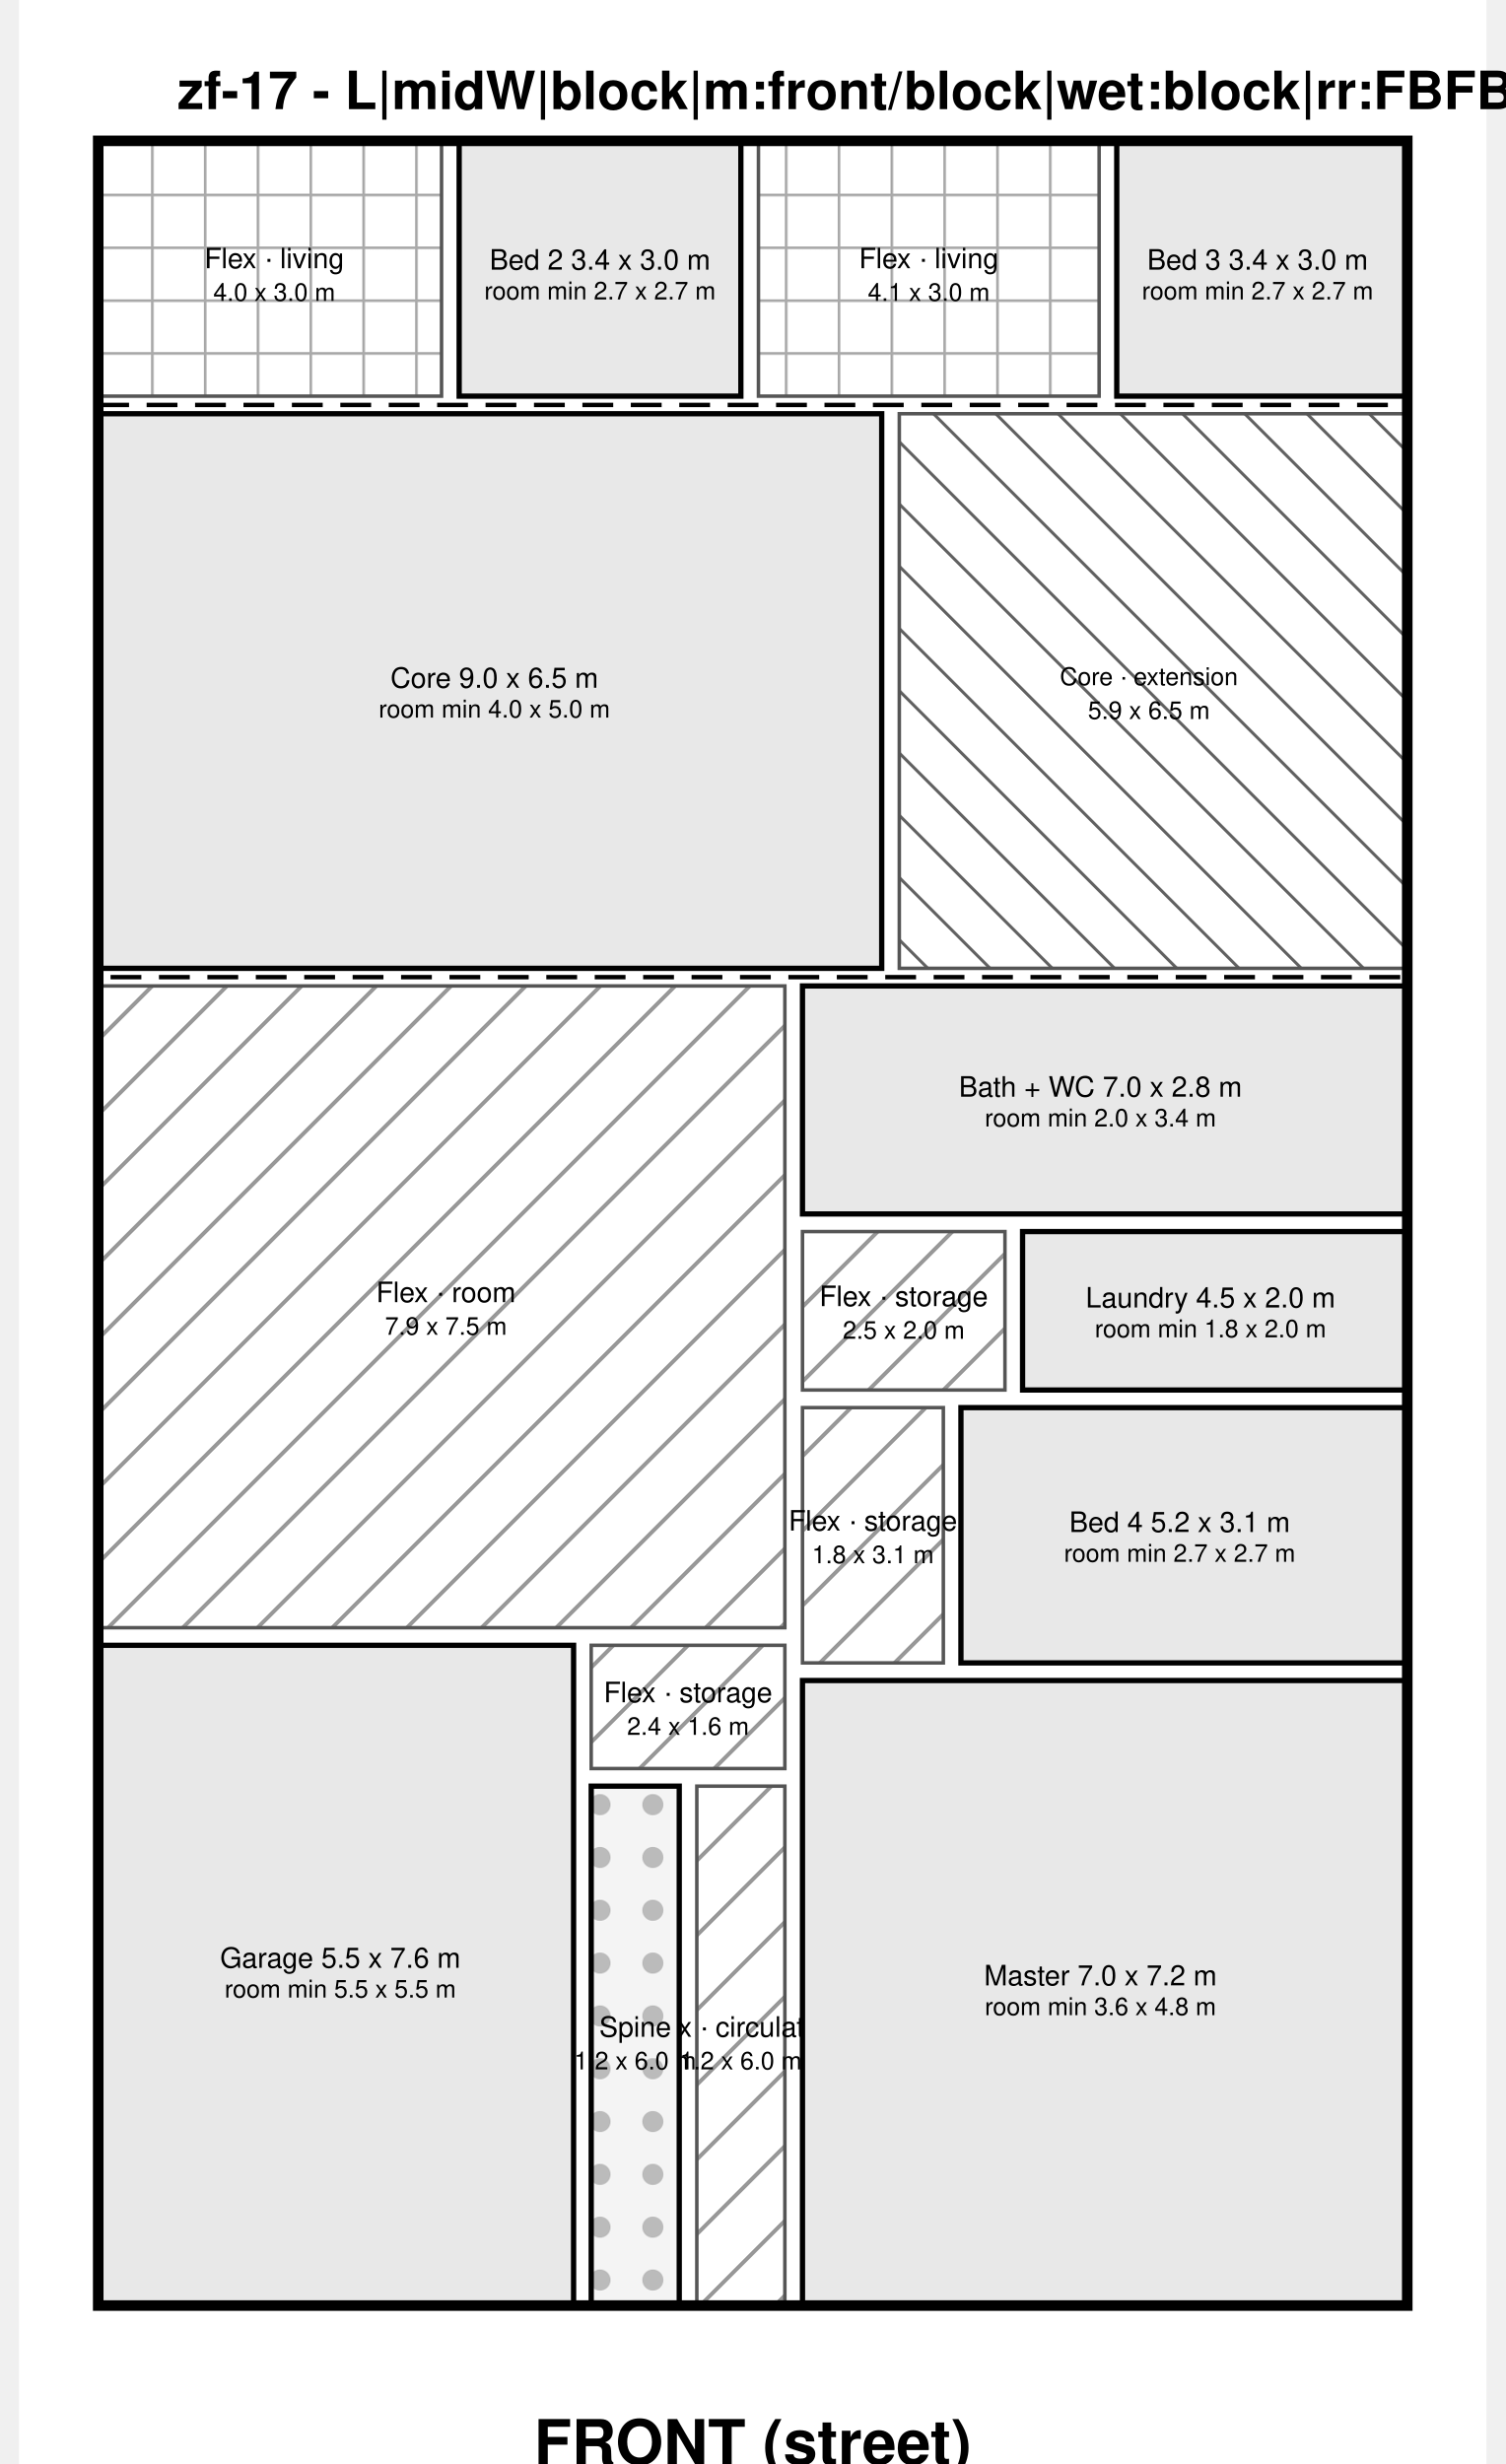
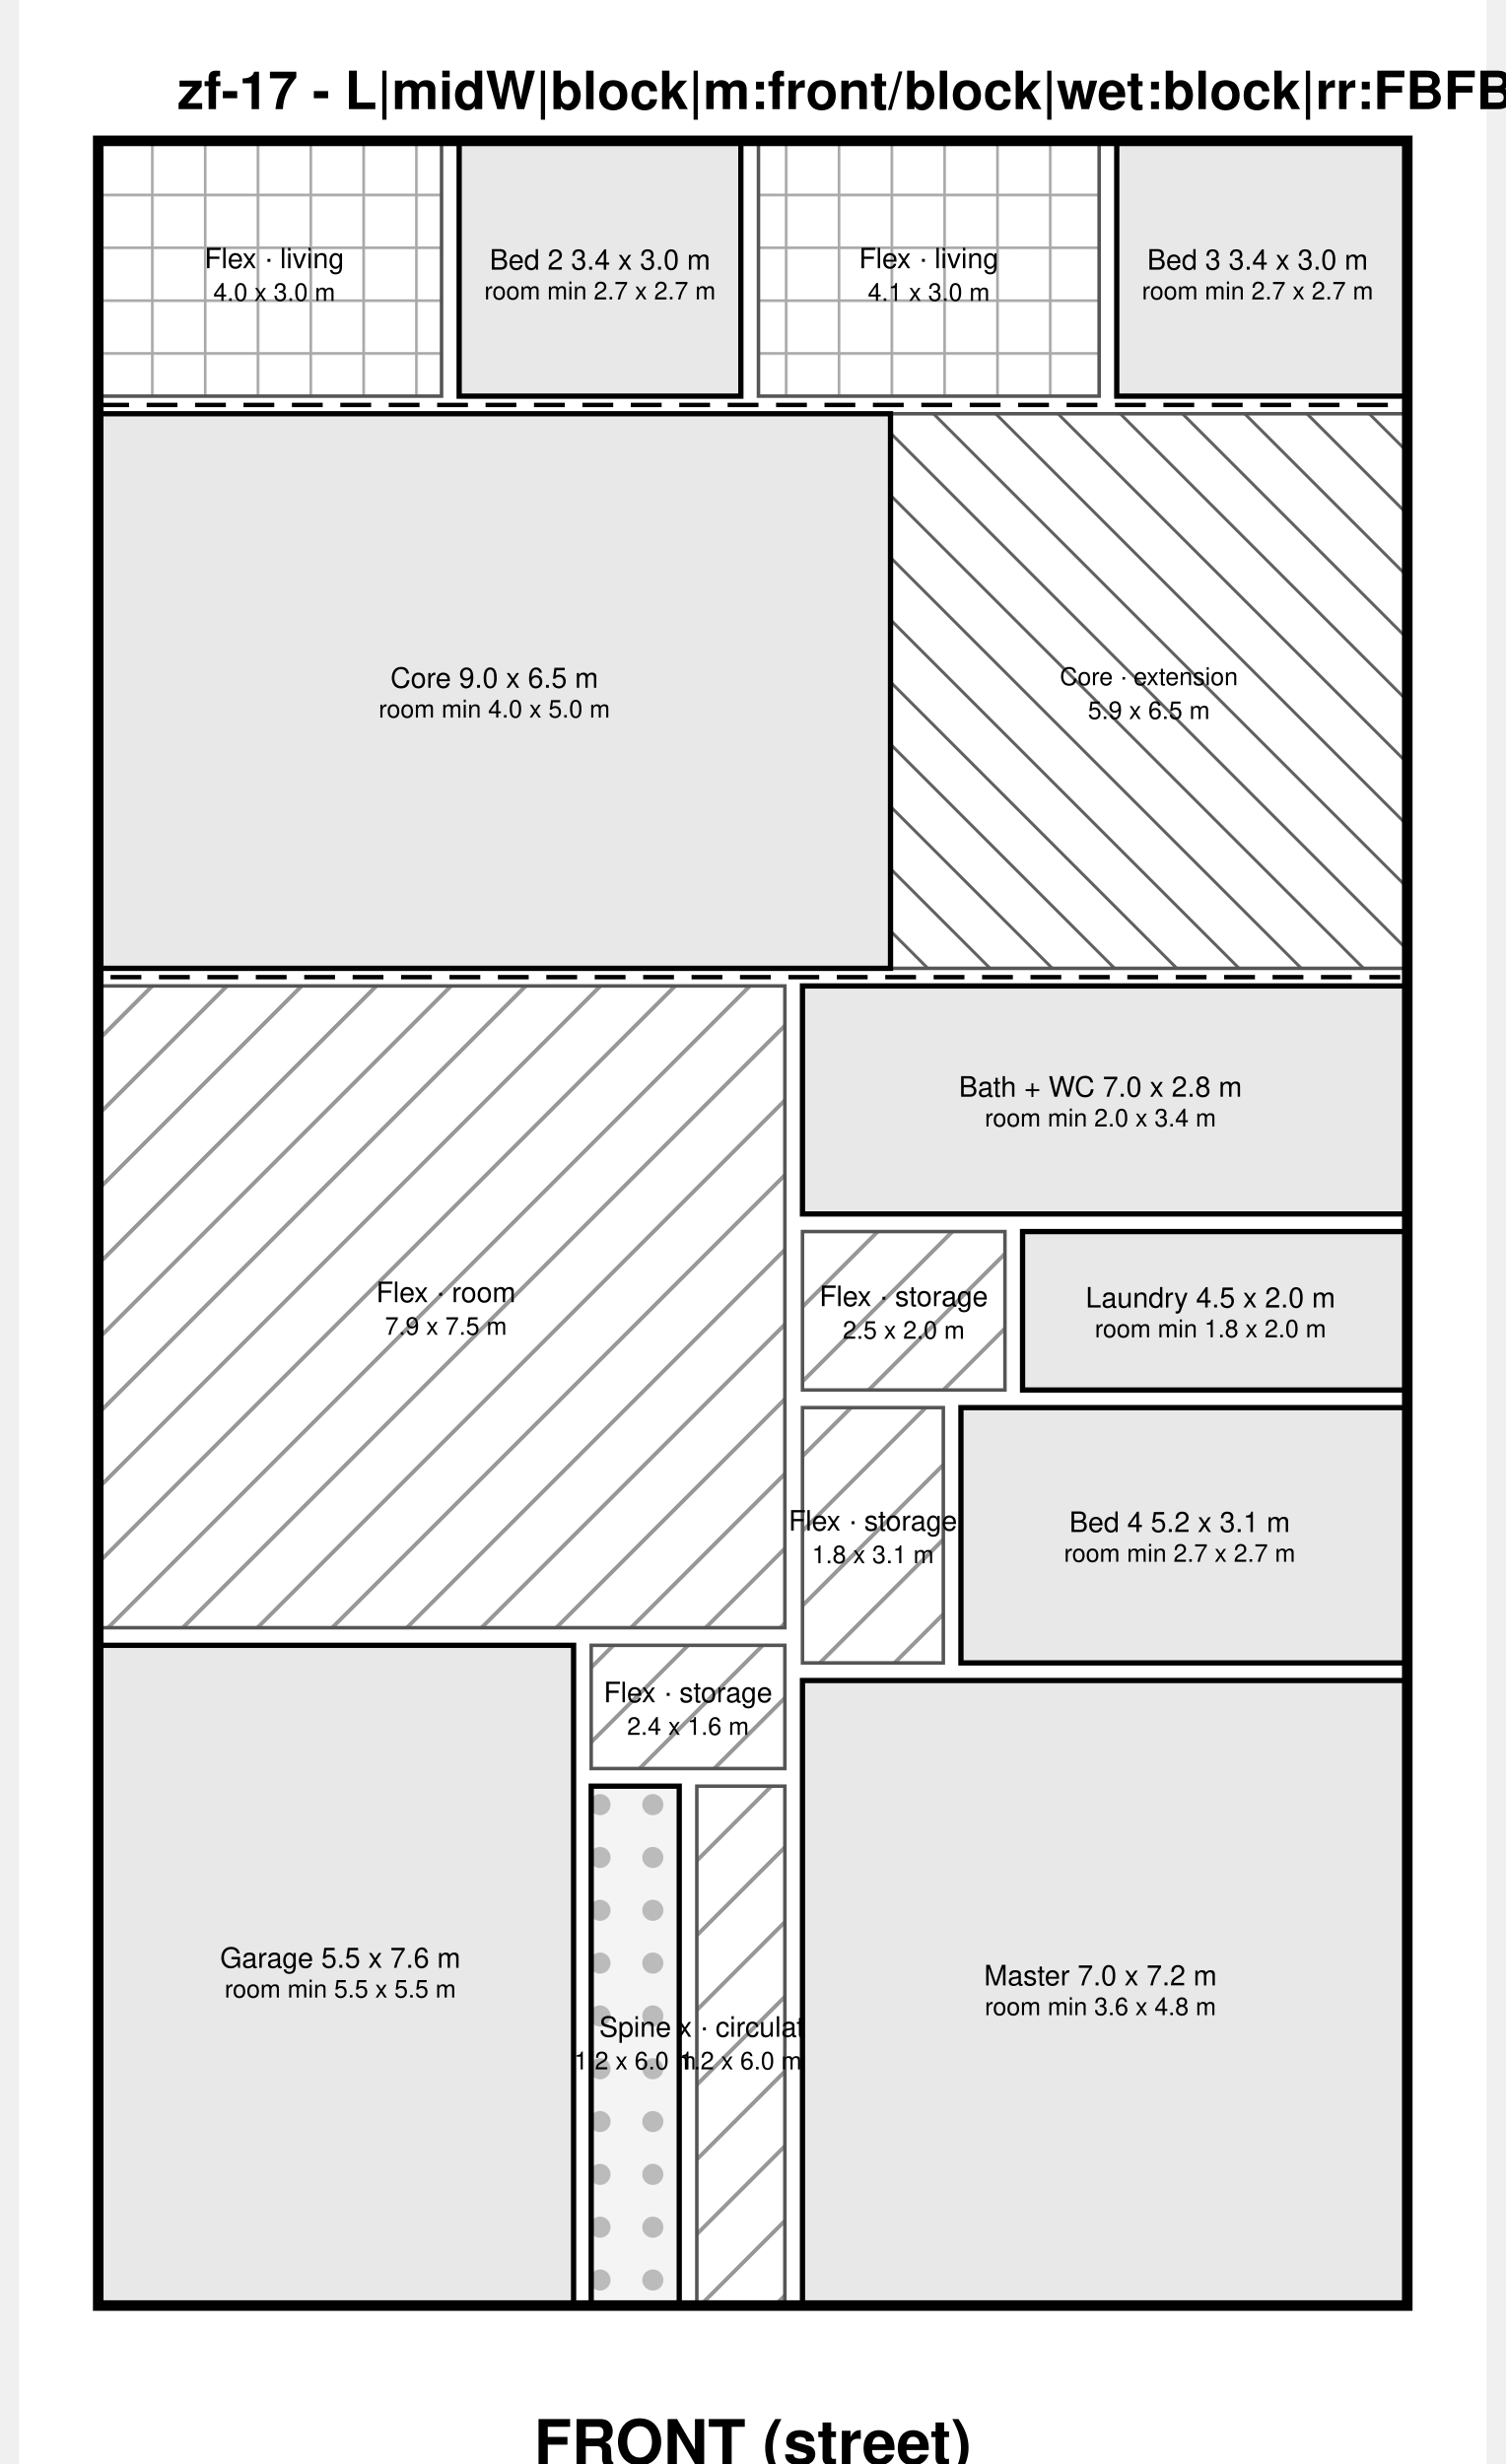
<svg xmlns="http://www.w3.org/2000/svg" width="834" height="1365" viewBox="-900 -1600 16670 27990" font-family="Helvetica, Arial, sans-serif" fill="#000">
  <defs>
    <pattern id="hatch" width="600" height="600" patternUnits="userSpaceOnUse" patternTransform="rotate(45)">
      <rect width="600" height="600" fill="#ffffff" />
      <line x1="0" y1="0" x2="0" y2="600" stroke="#999" stroke-width="90" />
    </pattern>
    <pattern id="hatch2" width="500" height="500" patternUnits="userSpaceOnUse" patternTransform="rotate(-45)">
      <rect width="500" height="500" fill="#ffffff" />
      <line x1="0" y1="0" x2="0" y2="500" stroke="#666" stroke-width="70" />
    </pattern>
    <pattern id="hatch3" width="600" height="600" patternUnits="userSpaceOnUse">
      <rect width="600" height="600" fill="#ffffff" />
      <line x1="0" y1="0" x2="0" y2="600" stroke="#aaa" stroke-width="60" />
      <line x1="0" y1="0" x2="600" y2="0" stroke="#aaa" stroke-width="60" />
    </pattern>
    <pattern id="dots" width="600" height="600" patternUnits="userSpaceOnUse">
      <rect width="600" height="600" fill="#f4f4f4" />
      <circle cx="300" cy="300" r="120" fill="#bbb" />
    </pattern>
  </defs>
  <rect x="-900" y="-1600" width="16670" height="27990" fill="#ffffff" />
  <text x="900" y="-360" font-size="600" font-weight="bold">zf-17 - L|midW|block|m:front/block|wet:block|rr:FBFB|nofw|v0</text>
  <g>
    <rect x="0" y="0" width="3900" height="2900" fill="url(#hatch3)" stroke="#555" stroke-width="40" />
    <text x="2000" y="1340" font-size="320" text-anchor="middle" dominant-baseline="middle">Flex · living</text>
    <text x="2000" y="1724" font-size="280" text-anchor="middle" dominant-baseline="middle">4.0 x 3.0 m</text>
  </g>
  <g>
    <rect x="7500" y="0" width="3870" height="2900" fill="url(#hatch3)" stroke="#555" stroke-width="40" />
    <text x="9435" y="1340" font-size="320" text-anchor="middle" dominant-baseline="middle">Flex · living</text>
    <text x="9435" y="1724" font-size="280" text-anchor="middle" dominant-baseline="middle">4.1 x 3.0 m</text>
  </g>
  <g>
    <rect x="0" y="9600" width="7800" height="7290" fill="url(#hatch)" stroke="#555" stroke-width="40" />
    <text x="3950" y="13085" font-size="320" text-anchor="middle" dominant-baseline="middle">Flex · room</text>
    <text x="3950" y="13469" font-size="280" text-anchor="middle" dominant-baseline="middle">7.9 x 7.5 m</text>
  </g>
  <g>
    <rect x="8000" y="12390" width="2300" height="1800" fill="url(#hatch)" stroke="#555" stroke-width="40" />
    <text x="9150" y="13130" font-size="320" text-anchor="middle" dominant-baseline="middle">Flex · storage</text>
    <text x="9150" y="13514" font-size="280" text-anchor="middle" dominant-baseline="middle">2.5 x 2.0 m</text>
  </g>
  <g>
    <rect x="8000" y="14390" width="1600" height="2900" fill="url(#hatch)" stroke="#555" stroke-width="40" />
    <text x="8800" y="15680" font-size="320" text-anchor="middle" dominant-baseline="middle">Flex · storage</text>
    <text x="8800" y="16064" font-size="280" text-anchor="middle" dominant-baseline="middle">1.8 x 3.1 m</text>
  </g>
  <g>
    <rect x="5600" y="17090" width="2200" height="1400" fill="url(#hatch)" stroke="#555" stroke-width="40" />
    <text x="6700" y="17630" font-size="320" text-anchor="middle" dominant-baseline="middle">Flex · storage</text>
    <text x="6700" y="18014" font-size="280" text-anchor="middle" dominant-baseline="middle">2.4 x 1.6 m</text>
  </g>
  <g>
    <rect x="6800" y="18690" width="1000" height="5900" fill="url(#hatch)" stroke="#555" stroke-width="40" />
    <text x="7300" y="21430" font-size="320" text-anchor="middle" dominant-baseline="middle">Flex · circulation</text>
    <text x="7300" y="21814" font-size="280" text-anchor="middle" dominant-baseline="middle">1.2 x 6.0 m</text>
  </g>
  <g>
-     <rect x="9100" y="3100" width="5770" height="6300" fill="url(#hatch2)" stroke="#555" stroke-width="40" />
+     <rect x="9000" y="3100" width="5870" height="6300" fill="url(#hatch2)" stroke="#555" stroke-width="40" />
    <text x="11935" y="6090" font-size="280" text-anchor="middle" dominant-baseline="middle">Core · extension</text>
    <text x="11935" y="6474" font-size="280" text-anchor="middle" dominant-baseline="middle">5.9 x 6.5 m</text>
    <rect x="0" y="3000" width="14870" height="6500" fill="none" stroke="#000" stroke-width="50" stroke-dasharray="350 200" />
  </g>
  <g>
    <rect x="4100" y="0" width="3200" height="2900" fill="#e8e8e8" stroke="#000" stroke-width="60" />
    <text x="5700" y="1356" font-size="320" text-anchor="middle" dominant-baseline="middle">Bed 2 3.4 x 3.0 m</text>
    <text x="5700" y="1708" font-size="280" text-anchor="middle" dominant-baseline="middle">room min 2.7 x 2.7 m</text>
  </g>
  <g>
    <rect x="11570" y="0" width="3300" height="2900" fill="#e8e8e8" stroke="#000" stroke-width="60" />
    <text x="13170" y="1356" font-size="320" text-anchor="middle" dominant-baseline="middle">Bed 3 3.4 x 3.0 m</text>
    <text x="13170" y="1708" font-size="280" text-anchor="middle" dominant-baseline="middle">room min 2.7 x 2.7 m</text>
  </g>
  <g>
-     <rect x="0" y="3100" width="8900" height="6300" fill="#e8e8e8" stroke="#000" stroke-width="60" />
+     <rect x="0" y="3100" width="9000" height="6300" fill="#e8e8e8" stroke="#000" stroke-width="60" />
    <text x="4500" y="6106" font-size="320" text-anchor="middle" dominant-baseline="middle">Core 9.0 x 6.5 m</text>
    <text x="4500" y="6458" font-size="280" text-anchor="middle" dominant-baseline="middle">room min 4.0 x 5.0 m</text>
  </g>
  <g>
    <rect x="0" y="17090" width="5400" height="7500" fill="#e8e8e8" stroke="#000" stroke-width="60" />
    <text x="2750" y="20646" font-size="320" text-anchor="middle" dominant-baseline="middle">Garage 5.5 x 7.6 m</text>
    <text x="2750" y="20998" font-size="280" text-anchor="middle" dominant-baseline="middle">room min 5.5 x 5.5 m</text>
  </g>
  <g>
    <rect x="8000" y="9600" width="6870" height="2590" fill="#e8e8e8" stroke="#000" stroke-width="60" />
    <text x="11385" y="10751" font-size="320" text-anchor="middle" dominant-baseline="middle">Bath + WC 7.0 x 2.8 m</text>
    <text x="11385" y="11103" font-size="280" text-anchor="middle" dominant-baseline="middle">room min 2.0 x 3.4 m</text>
  </g>
  <g>
    <rect x="10500" y="12390" width="4370" height="1800" fill="#e8e8e8" stroke="#000" stroke-width="60" />
    <text x="12635" y="13146" font-size="320" text-anchor="middle" dominant-baseline="middle">Laundry 4.5 x 2.0 m</text>
    <text x="12635" y="13498" font-size="280" text-anchor="middle" dominant-baseline="middle">room min 1.8 x 2.0 m</text>
  </g>
  <g>
    <rect x="9800" y="14390" width="5070" height="2900" fill="#e8e8e8" stroke="#000" stroke-width="60" />
    <text x="12285" y="15696" font-size="320" text-anchor="middle" dominant-baseline="middle">Bed 4 5.2 x 3.1 m</text>
    <text x="12285" y="16048" font-size="280" text-anchor="middle" dominant-baseline="middle">room min 2.7 x 2.7 m</text>
  </g>
  <g>
    <rect x="8000" y="17490" width="6870" height="7100" fill="#e8e8e8" stroke="#000" stroke-width="60" />
    <text x="11385" y="20846" font-size="320" text-anchor="middle" dominant-baseline="middle">Master 7.0 x 7.2 m</text>
    <text x="11385" y="21198" font-size="280" text-anchor="middle" dominant-baseline="middle">room min 3.6 x 4.8 m</text>
  </g>
  <g>
    <rect x="5600" y="18690" width="1000" height="5900" fill="url(#dots)" stroke="#000" stroke-width="60" />
    <text x="6100" y="21430" font-size="320" text-anchor="middle" dominant-baseline="middle">Spine</text>
    <text x="6100" y="21814" font-size="280" text-anchor="middle" dominant-baseline="middle">1.2 x 6.0 m</text>
  </g>
  <rect x="0" y="0" width="14870" height="24590" fill="none" stroke="#000" stroke-width="120" />
  <text x="7435" y="26390" font-size="700" text-anchor="middle" font-weight="bold">FRONT (street)</text>
</svg>
